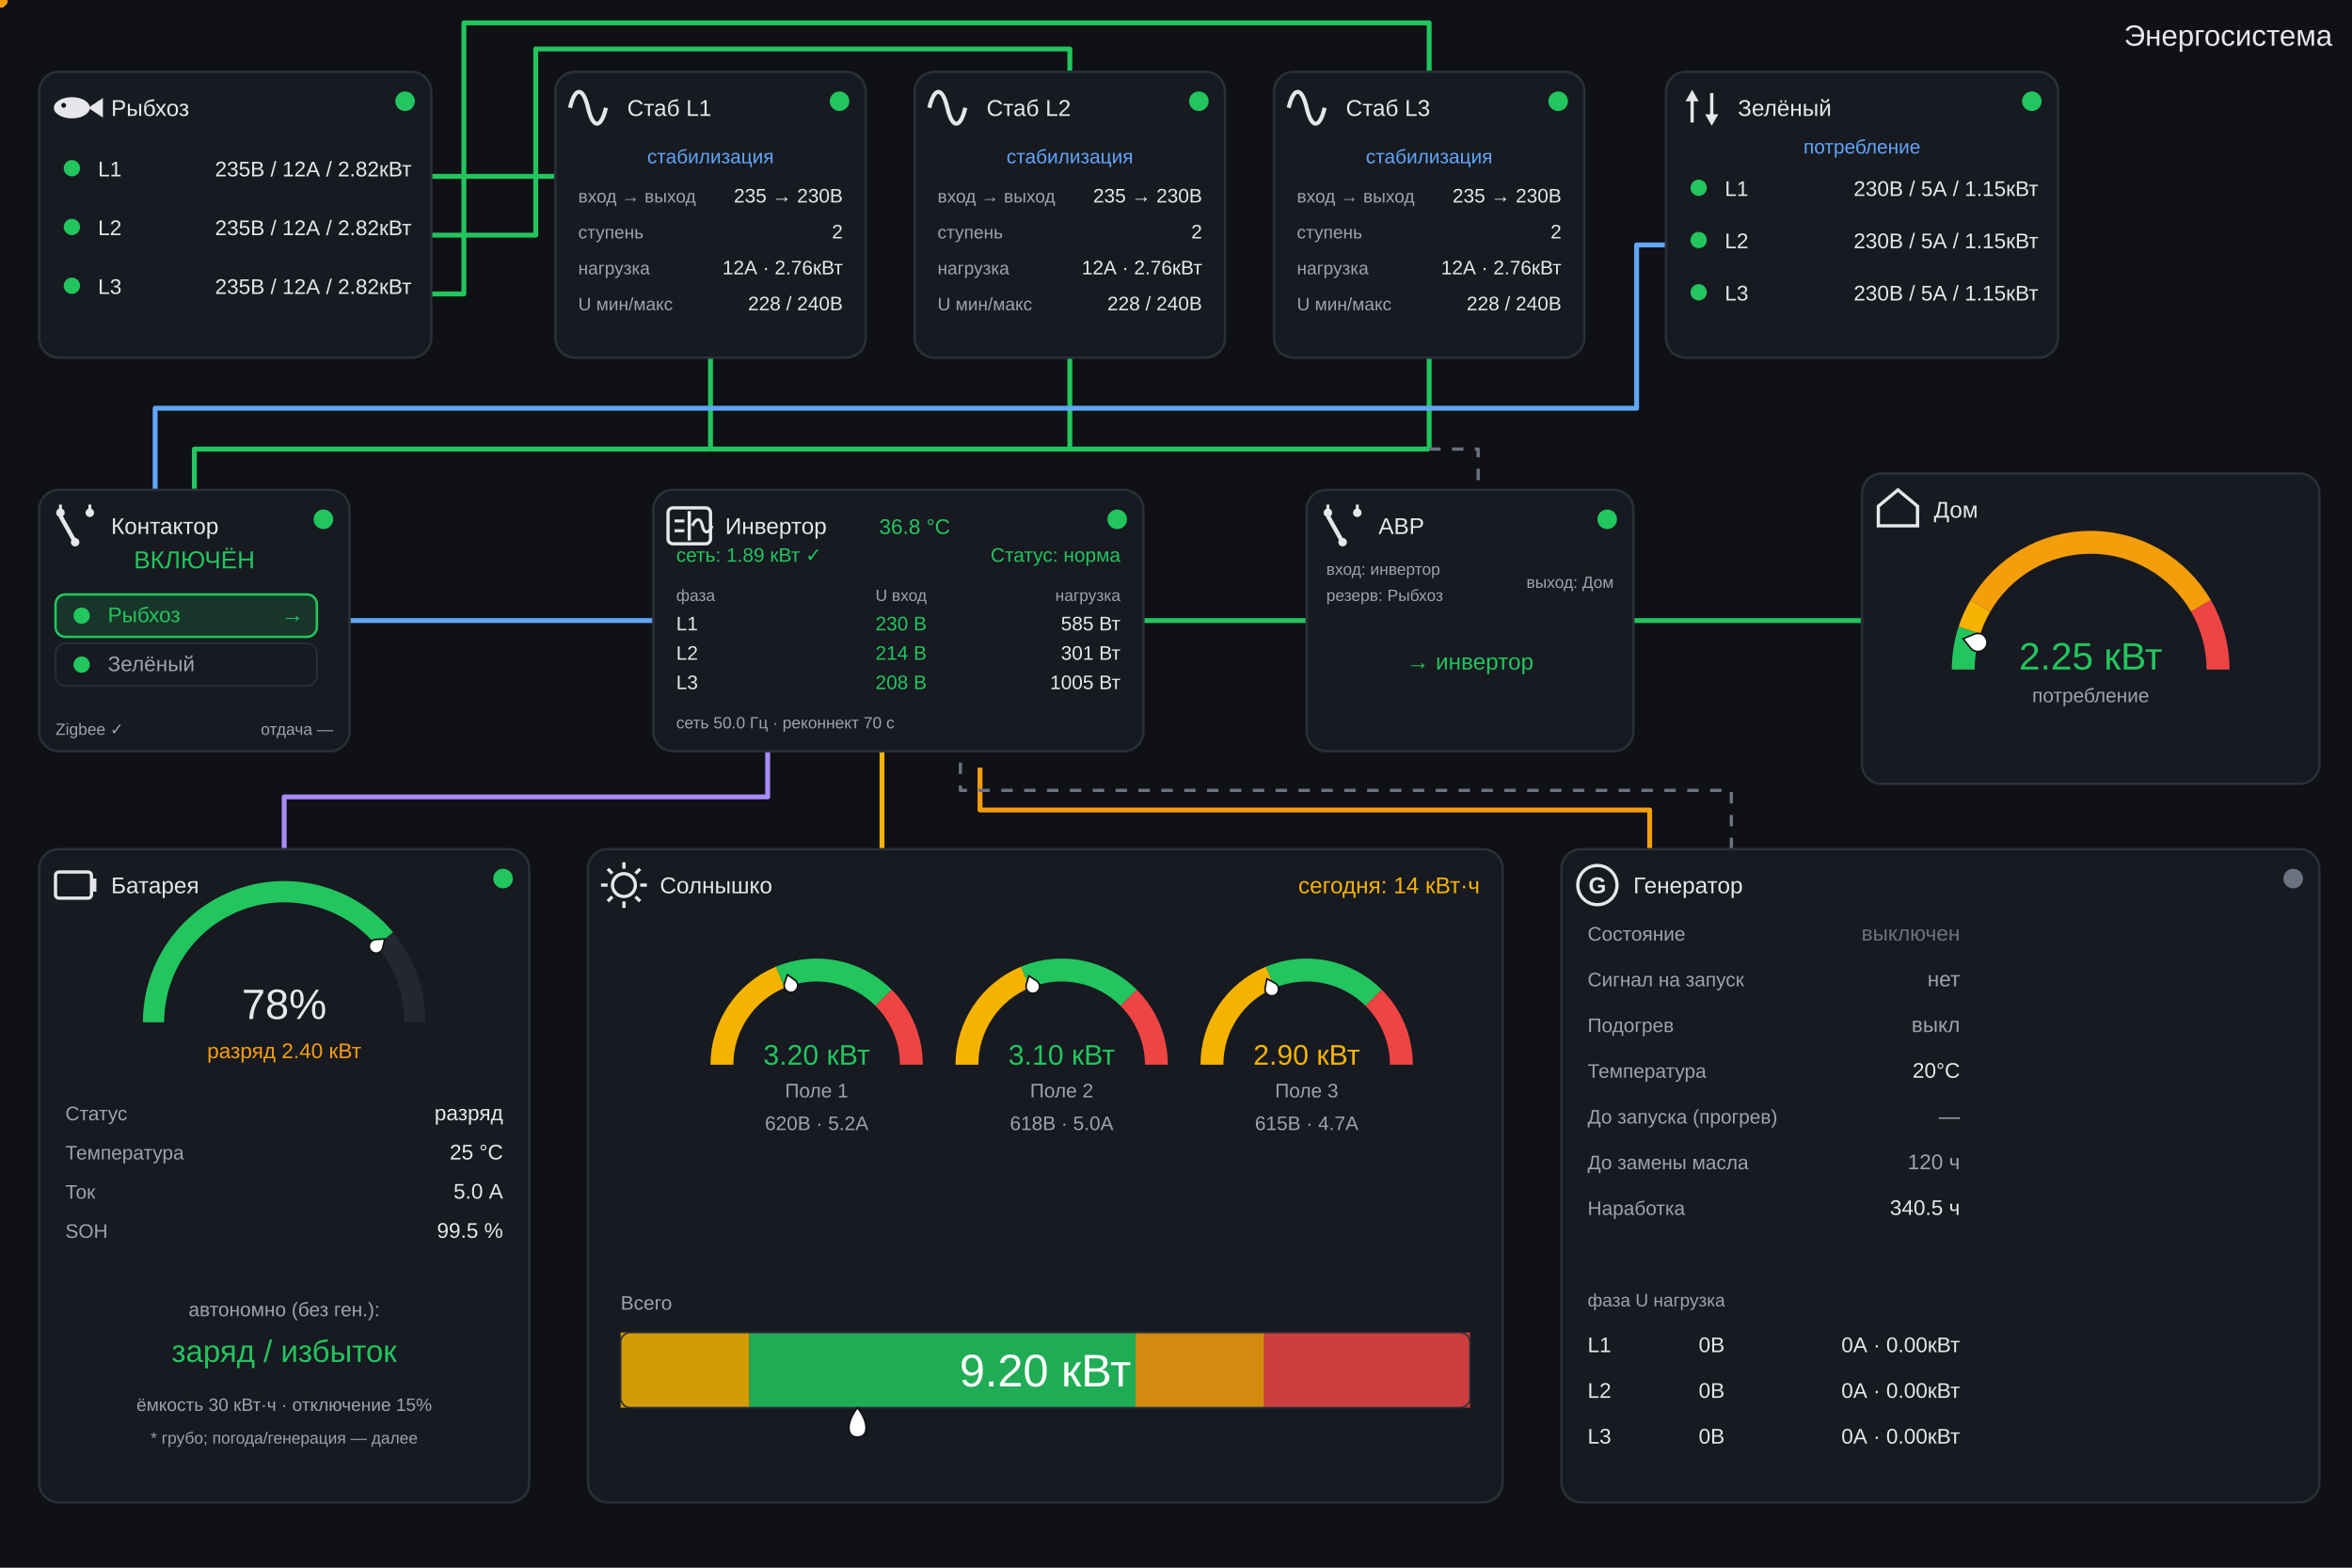
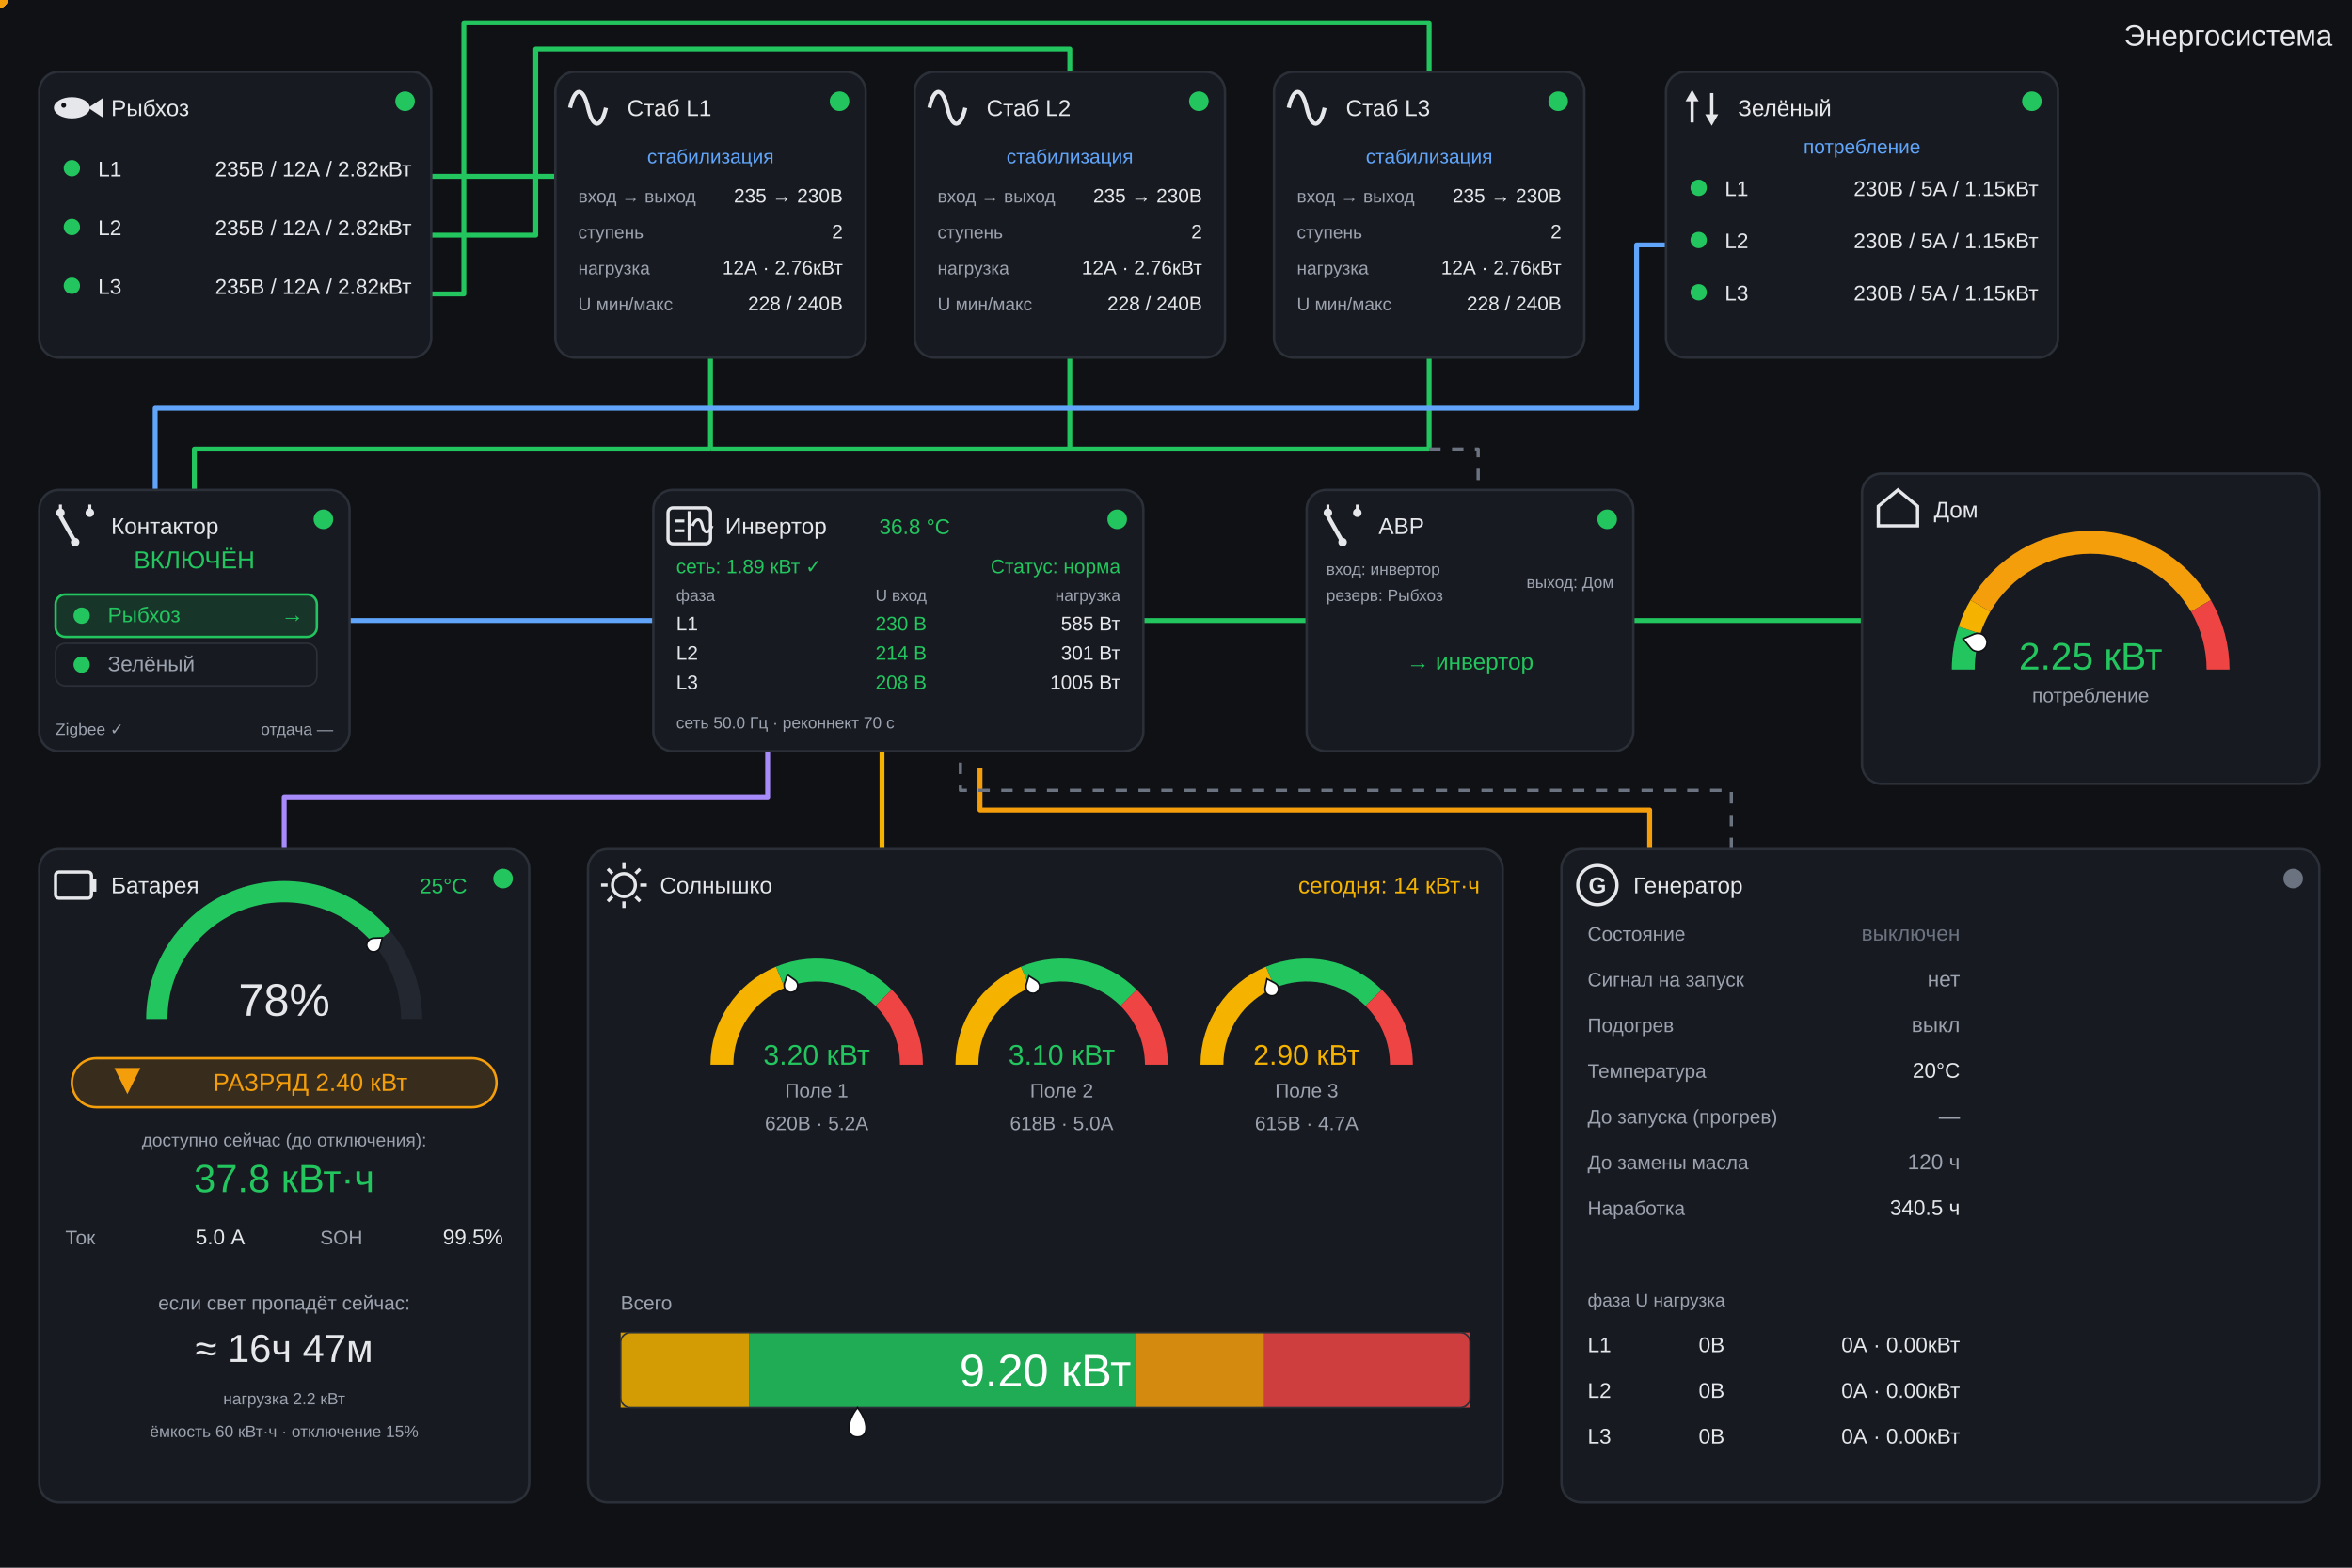
<svg xmlns="http://www.w3.org/2000/svg" viewBox="0 0 1440 960" font-family="Arial,Helvetica,sans-serif">
  <rect x="0" y="0" width="1440" height="960" fill="#0f1115" />
  <text x="1428" y="28" font-size="18" fill="#e5e7eb" text-anchor="end">Энергосистема</text>
  <polyline fill="none" stroke="#22c55e" stroke-width="3" stroke-linejoin="round" points="264,108 340,108 " />
  <circle r="4.5" fill="#22c55e">
    <animateMotion dur="1.46s" repeatCount="indefinite" begin="-0.00s" path="M 264,108 340,108" />
  </circle>
  <polyline fill="none" stroke="#22c55e" stroke-width="3" stroke-linejoin="round" points="264,144 328,144 328,30 655,30 655,44 " />
  <circle r="4.5" fill="#22c55e">
    <animateMotion dur="9.98s" repeatCount="indefinite" begin="-0.00s" path="M 264,144 328,144 328,30 655,30 655,44" />
  </circle>
  <circle r="4.5" fill="#22c55e">
    <animateMotion dur="9.98s" repeatCount="indefinite" begin="-2.00s" path="M 264,144 328,144 328,30 655,30 655,44" />
  </circle>
  <circle r="4.5" fill="#22c55e">
    <animateMotion dur="9.98s" repeatCount="indefinite" begin="-3.99s" path="M 264,144 328,144 328,30 655,30 655,44" />
  </circle>
  <circle r="4.5" fill="#22c55e">
    <animateMotion dur="9.98s" repeatCount="indefinite" begin="-5.99s" path="M 264,144 328,144 328,30 655,30 655,44" />
  </circle>
  <circle r="4.5" fill="#22c55e">
    <animateMotion dur="9.98s" repeatCount="indefinite" begin="-7.98s" path="M 264,144 328,144 328,30 655,30 655,44" />
  </circle>
  <polyline fill="none" stroke="#22c55e" stroke-width="3" stroke-linejoin="round" points="264,180 284,180 284,14 875,14 875,44 " />
  <circle r="4.5" fill="#22c55e">
    <animateMotion dur="15.52s" repeatCount="indefinite" begin="-0.00s" path="M 264,180 284,180 284,14 875,14 875,44" />
  </circle>
  <circle r="4.5" fill="#22c55e">
    <animateMotion dur="15.52s" repeatCount="indefinite" begin="-2.22s" path="M 264,180 284,180 284,14 875,14 875,44" />
  </circle>
  <circle r="4.5" fill="#22c55e">
    <animateMotion dur="15.52s" repeatCount="indefinite" begin="-4.43s" path="M 264,180 284,180 284,14 875,14 875,44" />
  </circle>
  <circle r="4.5" fill="#22c55e">
    <animateMotion dur="15.52s" repeatCount="indefinite" begin="-6.65s" path="M 264,180 284,180 284,14 875,14 875,44" />
  </circle>
  <circle r="4.5" fill="#22c55e">
    <animateMotion dur="15.52s" repeatCount="indefinite" begin="-8.87s" path="M 264,180 284,180 284,14 875,14 875,44" />
  </circle>
  <circle r="4.5" fill="#22c55e">
    <animateMotion dur="15.52s" repeatCount="indefinite" begin="-11.09s" path="M 264,180 284,180 284,14 875,14 875,44" />
  </circle>
  <circle r="4.5" fill="#22c55e">
    <animateMotion dur="15.52s" repeatCount="indefinite" begin="-13.30s" path="M 264,180 284,180 284,14 875,14 875,44" />
  </circle>
  <polyline fill="none" stroke="#22c55e" stroke-width="3" stroke-linejoin="round" points="435,219 435,275 " />
  <circle r="4.5" fill="#22c55e">
    <animateMotion dur="0.92s" repeatCount="indefinite" begin="-0.00s" path="M 435,219 435,275" />
  </circle>
  <polyline fill="none" stroke="#22c55e" stroke-width="3" stroke-linejoin="round" points="655,219 655,275 " />
  <circle r="4.5" fill="#22c55e">
    <animateMotion dur="0.92s" repeatCount="indefinite" begin="-0.00s" path="M 655,219 655,275" />
  </circle>
  <polyline fill="none" stroke="#22c55e" stroke-width="3" stroke-linejoin="round" points="875,219 875,275 " />
  <circle r="4.5" fill="#22c55e">
    <animateMotion dur="0.92s" repeatCount="indefinite" begin="-0.00s" path="M 875,219 875,275" />
  </circle>
  <polyline fill="none" stroke="#22c55e" stroke-width="3" stroke-linejoin="round" points="435,275 875,275 " />
  <polyline fill="none" stroke="#22c55e" stroke-width="3" stroke-linejoin="round" points="435,275 119,275 119,300 " />
  <circle r="4.5" fill="#22c55e">
    <animateMotion dur="5.59s" repeatCount="indefinite" begin="-0.00s" path="M 435,275 119,275 119,300" />
  </circle>
  <circle r="4.5" fill="#22c55e">
    <animateMotion dur="5.59s" repeatCount="indefinite" begin="-1.86s" path="M 435,275 119,275 119,300" />
  </circle>
  <circle r="4.5" fill="#22c55e">
    <animateMotion dur="5.59s" repeatCount="indefinite" begin="-3.73s" path="M 435,275 119,275 119,300" />
  </circle>
  <polyline fill="none" stroke="#6b7280" stroke-width="2" stroke-linejoin="round" stroke-dasharray="7 7" points="875,275 905,275 905,300 " />
  <polyline fill="none" stroke="#60a5fa" stroke-width="3" stroke-linejoin="round" points="1020,150 1002,150 1002,250 95,250 95,300 " />
  <circle r="4.5" fill="#60a5fa">
    <animateMotion dur="20.67s" repeatCount="indefinite" begin="-0.00s" path="M 1020,150 1002,150 1002,250 95,250 95,300" />
  </circle>
  <circle r="4.5" fill="#60a5fa">
    <animateMotion dur="20.67s" repeatCount="indefinite" begin="-2.07s" path="M 1020,150 1002,150 1002,250 95,250 95,300" />
  </circle>
  <circle r="4.5" fill="#60a5fa">
    <animateMotion dur="20.67s" repeatCount="indefinite" begin="-4.13s" path="M 1020,150 1002,150 1002,250 95,250 95,300" />
  </circle>
  <circle r="4.5" fill="#60a5fa">
    <animateMotion dur="20.67s" repeatCount="indefinite" begin="-6.20s" path="M 1020,150 1002,150 1002,250 95,250 95,300" />
  </circle>
  <circle r="4.5" fill="#60a5fa">
    <animateMotion dur="20.67s" repeatCount="indefinite" begin="-8.27s" path="M 1020,150 1002,150 1002,250 95,250 95,300" />
  </circle>
  <circle r="4.5" fill="#60a5fa">
    <animateMotion dur="20.67s" repeatCount="indefinite" begin="-10.34s" path="M 1020,150 1002,150 1002,250 95,250 95,300" />
  </circle>
  <circle r="4.5" fill="#60a5fa">
    <animateMotion dur="20.67s" repeatCount="indefinite" begin="-12.40s" path="M 1020,150 1002,150 1002,250 95,250 95,300" />
  </circle>
  <circle r="4.5" fill="#60a5fa">
    <animateMotion dur="20.67s" repeatCount="indefinite" begin="-14.47s" path="M 1020,150 1002,150 1002,250 95,250 95,300" />
  </circle>
  <circle r="4.5" fill="#60a5fa">
    <animateMotion dur="20.67s" repeatCount="indefinite" begin="-16.54s" path="M 1020,150 1002,150 1002,250 95,250 95,300" />
  </circle>
  <circle r="4.5" fill="#60a5fa">
    <animateMotion dur="20.67s" repeatCount="indefinite" begin="-18.61s" path="M 1020,150 1002,150 1002,250 95,250 95,300" />
  </circle>
  <polyline fill="none" stroke="#60a5fa" stroke-width="3" stroke-linejoin="round" points="214,380 400,380 " />
  <circle r="4.5" fill="#60a5fa">
    <animateMotion dur="3.58s" repeatCount="indefinite" begin="-0.00s" path="M 214,380 400,380" />
  </circle>
  <circle r="4.5" fill="#60a5fa">
    <animateMotion dur="3.58s" repeatCount="indefinite" begin="-1.79s" path="M 214,380 400,380" />
  </circle>
  <polyline fill="none" stroke="#22c55e" stroke-width="3" stroke-linejoin="round" points="700,380 800,380 " />
  <circle r="4.5" fill="#22c55e">
    <animateMotion dur="1.43s" repeatCount="indefinite" begin="-0.00s" path="M 700,380 800,380" />
  </circle>
  <polyline fill="none" stroke="#22c55e" stroke-width="3" stroke-linejoin="round" points="1000,380 1140,380 " />
  <circle r="4.5" fill="#22c55e">
    <animateMotion dur="2.30s" repeatCount="indefinite" begin="-0.00s" path="M 1000,380 1140,380" />
  </circle>
  <polyline fill="none" stroke="#a78bfa" stroke-width="3" stroke-linejoin="round" points="174,520 174,488 470,488 470,460 " />
  <circle r="4.5" fill="#a78bfa">
    <animateMotion dur="6.40s" repeatCount="indefinite" begin="-0.00s" path="M 174,520 174,488 470,488 470,460" />
  </circle>
  <circle r="4.5" fill="#a78bfa">
    <animateMotion dur="6.40s" repeatCount="indefinite" begin="-2.13s" path="M 174,520 174,488 470,488 470,460" />
  </circle>
  <circle r="4.5" fill="#a78bfa">
    <animateMotion dur="6.40s" repeatCount="indefinite" begin="-4.27s" path="M 174,520 174,488 470,488 470,460" />
  </circle>
  <polyline fill="none" stroke="#f5b300" stroke-width="3" stroke-linejoin="round" points="540,520 540,460 " />
  <circle r="4.5" fill="#f5b300">
    <animateMotion dur="0.51s" repeatCount="indefinite" begin="-0.00s" path="M 540,520 540,460" />
  </circle>
  <polyline fill="none" stroke="#f59e0b" stroke-width="3" stroke-linejoin="round" points="1010,520 1010,496 600,496 600,470 " />
  <circle r="4.5" fill="#f59e0b">
    <animateMotion dur="10.70s" repeatCount="indefinite" begin="-0.00s" path="M 1010,520 1010,496 600,496 600,470" />
  </circle>
  <circle r="4.5" fill="#f59e0b">
    <animateMotion dur="10.70s" repeatCount="indefinite" begin="-2.67s" path="M 1010,520 1010,496 600,496 600,470" />
  </circle>
  <circle r="4.5" fill="#f59e0b">
    <animateMotion dur="10.70s" repeatCount="indefinite" begin="-5.35s" path="M 1010,520 1010,496 600,496 600,470" />
  </circle>
  <circle r="4.5" fill="#f59e0b">
    <animateMotion dur="10.70s" repeatCount="indefinite" begin="-8.02s" path="M 1010,520 1010,496 600,496 600,470" />
  </circle>
  <polyline fill="none" stroke="#6b7280" stroke-width="2" stroke-linejoin="round" stroke-dasharray="7 7" points="1060,520 1060,484 588,484 588,460 " />
  <rect x="24" y="44" width="240" height="175" rx="12" fill="#171a20" stroke="#2b2f38" stroke-width="1.5" />
  <g fill="#e5e7eb">
    <ellipse cx="44" cy="66" rx="11" ry="6.5" />
    <polygon points="54,66 63,60 63,72" />
  </g>
  <circle cx="39" cy="64.5" r="1.5" fill="#0f1115" />
  <text x="68" y="71" font-size="14" fill="#e5e7eb" text-anchor="start">Рыбхоз</text>
  <circle cx="248" cy="62" r="6" fill="#22c55e" />
  <circle cx="44" cy="103" r="5" fill="#22c55e" />
  <text x="60" y="108" font-size="13" fill="#e5e7eb" text-anchor="start">L1</text>
  <text x="252" y="108" font-size="13" fill="#e5e7eb" text-anchor="end">235В / 12А / 2.82кВт</text>
  <circle cx="44" cy="139" r="5" fill="#22c55e" />
  <text x="60" y="144" font-size="13" fill="#e5e7eb" text-anchor="start">L2</text>
  <text x="252" y="144" font-size="13" fill="#e5e7eb" text-anchor="end">235В / 12А / 2.82кВт</text>
  <circle cx="44" cy="175" r="5" fill="#22c55e" />
  <text x="60" y="180" font-size="13" fill="#e5e7eb" text-anchor="start">L3</text>
  <text x="252" y="180" font-size="13" fill="#e5e7eb" text-anchor="end">235В / 12А / 2.82кВт</text>
  <rect x="340" y="44" width="190" height="175" rx="12" fill="#171a20" stroke="#2b2f38" stroke-width="1.5" />
  <path d="M 349 66 c 3,-13 8,-13 11,0 c 3,13 8,13 11,0" fill="none" stroke="#e5e7eb" stroke-width="2.5" />
  <text x="384" y="71" font-size="14" fill="#e5e7eb" text-anchor="start">Стаб L1</text>
  <circle cx="514" cy="62" r="6" fill="#22c55e" />
  <text x="435" y="100" font-size="12" fill="#60a5fa" text-anchor="middle">стабилизация</text>
  <text x="354" y="124" font-size="11" fill="#9ca3af" text-anchor="start">вход → выход</text>
  <text x="516" y="124" font-size="12" fill="#e5e7eb" text-anchor="end">235 → 230В</text>
  <text x="354" y="146" font-size="11" fill="#9ca3af" text-anchor="start">ступень</text>
  <text x="516" y="146" font-size="12" fill="#e5e7eb" text-anchor="end">2</text>
  <text x="354" y="168" font-size="11" fill="#9ca3af" text-anchor="start">нагрузка</text>
  <text x="516" y="168" font-size="12" fill="#e5e7eb" text-anchor="end">12А · 2.76кВт</text>
  <text x="354" y="190" font-size="11" fill="#9ca3af" text-anchor="start">U мин/макс</text>
  <text x="516" y="190" font-size="12" fill="#e5e7eb" text-anchor="end">228 / 240В</text>
  <rect x="560" y="44" width="190" height="175" rx="12" fill="#171a20" stroke="#2b2f38" stroke-width="1.5" />
  <path d="M 569 66 c 3,-13 8,-13 11,0 c 3,13 8,13 11,0" fill="none" stroke="#e5e7eb" stroke-width="2.5" />
  <text x="604" y="71" font-size="14" fill="#e5e7eb" text-anchor="start">Стаб L2</text>
  <circle cx="734" cy="62" r="6" fill="#22c55e" />
  <text x="655" y="100" font-size="12" fill="#60a5fa" text-anchor="middle">стабилизация</text>
  <text x="574" y="124" font-size="11" fill="#9ca3af" text-anchor="start">вход → выход</text>
  <text x="736" y="124" font-size="12" fill="#e5e7eb" text-anchor="end">235 → 230В</text>
  <text x="574" y="146" font-size="11" fill="#9ca3af" text-anchor="start">ступень</text>
  <text x="736" y="146" font-size="12" fill="#e5e7eb" text-anchor="end">2</text>
  <text x="574" y="168" font-size="11" fill="#9ca3af" text-anchor="start">нагрузка</text>
  <text x="736" y="168" font-size="12" fill="#e5e7eb" text-anchor="end">12А · 2.76кВт</text>
  <text x="574" y="190" font-size="11" fill="#9ca3af" text-anchor="start">U мин/макс</text>
  <text x="736" y="190" font-size="12" fill="#e5e7eb" text-anchor="end">228 / 240В</text>
  <rect x="780" y="44" width="190" height="175" rx="12" fill="#171a20" stroke="#2b2f38" stroke-width="1.5" />
  <path d="M 789 66 c 3,-13 8,-13 11,0 c 3,13 8,13 11,0" fill="none" stroke="#e5e7eb" stroke-width="2.5" />
  <text x="824" y="71" font-size="14" fill="#e5e7eb" text-anchor="start">Стаб L3</text>
  <circle cx="954" cy="62" r="6" fill="#22c55e" />
  <text x="875" y="100" font-size="12" fill="#60a5fa" text-anchor="middle">стабилизация</text>
  <text x="794" y="124" font-size="11" fill="#9ca3af" text-anchor="start">вход → выход</text>
  <text x="956" y="124" font-size="12" fill="#e5e7eb" text-anchor="end">235 → 230В</text>
  <text x="794" y="146" font-size="11" fill="#9ca3af" text-anchor="start">ступень</text>
  <text x="956" y="146" font-size="12" fill="#e5e7eb" text-anchor="end">2</text>
  <text x="794" y="168" font-size="11" fill="#9ca3af" text-anchor="start">нагрузка</text>
  <text x="956" y="168" font-size="12" fill="#e5e7eb" text-anchor="end">12А · 2.76кВт</text>
  <text x="794" y="190" font-size="11" fill="#9ca3af" text-anchor="start">U мин/макс</text>
  <text x="956" y="190" font-size="12" fill="#e5e7eb" text-anchor="end">228 / 240В</text>
  <rect x="1020" y="44" width="240" height="175" rx="12" fill="#171a20" stroke="#2b2f38" stroke-width="1.5" />
  <line x1="1036" y1="75" x2="1036" y2="60" stroke="#e5e7eb" stroke-width="2" />
  <polygon points="1036,55 1032,62 1040,62" fill="#e5e7eb" />
  <line x1="1048" y1="57" x2="1048" y2="72" stroke="#e5e7eb" stroke-width="2" />
  <polygon points="1048,77 1052,70 1044,70" fill="#e5e7eb" />
  <text x="1064" y="71" font-size="14" fill="#e5e7eb" text-anchor="start">Зелёный</text>
  <circle cx="1244" cy="62" r="6" fill="#22c55e" />
  <text x="1140" y="94" font-size="12" fill="#60a5fa" text-anchor="middle">потребление</text>
  <circle cx="1040" cy="115" r="5" fill="#22c55e" />
  <text x="1056" y="120" font-size="13" fill="#e5e7eb" text-anchor="start">L1</text>
  <text x="1248" y="120" font-size="13" fill="#e5e7eb" text-anchor="end">230В / 5А / 1.15кВт</text>
  <circle cx="1040" cy="147" r="5" fill="#22c55e" />
  <text x="1056" y="152" font-size="13" fill="#e5e7eb" text-anchor="start">L2</text>
  <text x="1248" y="152" font-size="13" fill="#e5e7eb" text-anchor="end">230В / 5А / 1.15кВт</text>
  <circle cx="1040" cy="179" r="5" fill="#22c55e" />
  <text x="1056" y="184" font-size="13" fill="#e5e7eb" text-anchor="start">L3</text>
  <text x="1248" y="184" font-size="13" fill="#e5e7eb" text-anchor="end">230В / 5А / 1.15кВт</text>
  <rect x="24" y="300" width="190" height="160" rx="12" fill="#171a20" stroke="#2b2f38" stroke-width="1.5" />
  <circle cx="37" cy="314" r="2.6" fill="#e5e7eb" />
  <circle cx="55" cy="314" r="2.6" fill="#e5e7eb" />
  <circle cx="46" cy="332" r="2.6" fill="#e5e7eb" />
  <line x1="37" y1="314" x2="37" y2="309" stroke="#e5e7eb" stroke-width="1.8" />
  <line x1="55" y1="314" x2="55" y2="309" stroke="#e5e7eb" stroke-width="1.8" />
  <line x1="46" y1="332" x2="37" y2="316" stroke="#e5e7eb" stroke-width="2.6" />
  <text x="68" y="327" font-size="14" fill="#e5e7eb" text-anchor="start">Контактор</text>
  <circle cx="198" cy="318" r="6" fill="#22c55e" />
  <text x="119" y="348" font-size="15" fill="#22c55e" text-anchor="middle">ВКЛЮЧЁН</text>
  <rect x="34" y="364" width="160" height="26" rx="6" fill="#22c55e" fill-opacity="0.16" stroke="#22c55e" stroke-width="1.5" />
  <circle cx="50" cy="377" r="5" fill="#22c55e" />
  <text x="66" y="381" font-size="13" fill="#22c55e" text-anchor="start">Рыбхоз</text>
  <text x="186" y="381" font-size="14" fill="#22c55e" text-anchor="end">→</text>
  <rect x="34" y="394" width="160" height="26" rx="6" fill="none" stroke="#2b2f38" stroke-width="1" />
  <circle cx="50" cy="407" r="5" fill="#22c55e" />
  <text x="66" y="411" font-size="13" fill="#9ca3af" text-anchor="start">Зелёный</text>
  <text x="34" y="450" font-size="10" fill="#9ca3af" text-anchor="start">Zigbee ✓</text>
  <text x="204" y="450" font-size="10" fill="#9ca3af" text-anchor="end">отдача —</text>
  <rect x="400" y="300" width="300" height="160" rx="12" fill="#171a20" stroke="#2b2f38" stroke-width="1.5" />
  <rect x="409" y="311" width="26" height="22" rx="3" fill="none" stroke="#e5e7eb" stroke-width="2" />
  <line x1="422" y1="313" x2="422" y2="331" stroke="#e5e7eb" stroke-width="2" />
  <path d="M 424 322 c 2,-5 5,-5 6,0 c 1,5 4,5 6,0" fill="none" stroke="#e5e7eb" stroke-width="1.8" />
  <line x1="413" y1="319" x2="419" y2="319" stroke="#e5e7eb" stroke-width="1.8" />
  <line x1="413" y1="325" x2="419" y2="325" stroke="#e5e7eb" stroke-width="1.8" />
  <text x="444" y="327" font-size="14" fill="#e5e7eb" text-anchor="start">Инвертор</text>
  <circle cx="684" cy="318" r="6" fill="#22c55e" />
  <text x="560" y="327" font-size="13" fill="#22c55e" text-anchor="middle">36.8 °C</text>
-   <text x="414" y="344" font-size="12" fill="#22c55e" text-anchor="start">сеть: 1.89 кВт ✓</text>
-   <text x="686" y="344" font-size="12" fill="#22c55e" text-anchor="end">Статус: норма</text>
+   <text x="414" y="351" font-size="12" fill="#22c55e" text-anchor="start">сеть: 1.89 кВт ✓</text>
+   <text x="686" y="351" font-size="12" fill="#22c55e" text-anchor="end">Статус: норма</text>
  <text x="414" y="368" font-size="10" fill="#9ca3af" text-anchor="start">фаза</text>
  <text x="536" y="368" font-size="10" fill="#9ca3af" text-anchor="start">U вход</text>
  <text x="686" y="368" font-size="10" fill="#9ca3af" text-anchor="end">нагрузка</text>
  <text x="414" y="386" font-size="12" fill="#e5e7eb" text-anchor="start">L1</text>
  <text x="536" y="386" font-size="12" fill="#22c55e" text-anchor="start">230 В</text>
  <text x="686" y="386" font-size="12" fill="#e5e7eb" text-anchor="end">585 Вт</text>
  <text x="414" y="404" font-size="12" fill="#e5e7eb" text-anchor="start">L2</text>
  <text x="536" y="404" font-size="12" fill="#22c55e" text-anchor="start">214 В</text>
  <text x="686" y="404" font-size="12" fill="#e5e7eb" text-anchor="end">301 Вт</text>
  <text x="414" y="422" font-size="12" fill="#e5e7eb" text-anchor="start">L3</text>
  <text x="536" y="422" font-size="12" fill="#22c55e" text-anchor="start">208 В</text>
  <text x="686" y="422" font-size="12" fill="#e5e7eb" text-anchor="end">1005 Вт</text>
  <text x="414" y="446" font-size="10" fill="#9ca3af" text-anchor="start">сеть 50.0 Гц · реконнект 70 с</text>
  <rect x="800" y="300" width="200" height="160" rx="12" fill="#171a20" stroke="#2b2f38" stroke-width="1.5" />
  <circle cx="813" cy="314" r="2.6" fill="#e5e7eb" />
  <circle cx="831" cy="314" r="2.6" fill="#e5e7eb" />
  <circle cx="822" cy="332" r="2.6" fill="#e5e7eb" />
  <line x1="813" y1="314" x2="813" y2="309" stroke="#e5e7eb" stroke-width="1.8" />
  <line x1="831" y1="314" x2="831" y2="309" stroke="#e5e7eb" stroke-width="1.8" />
  <line x1="822" y1="332" x2="813" y2="316" stroke="#e5e7eb" stroke-width="2.6" />
  <text x="844" y="327" font-size="14" fill="#e5e7eb" text-anchor="start">АВР</text>
  <circle cx="984" cy="318" r="6" fill="#22c55e" />
  <text x="812" y="352" font-size="10" fill="#9ca3af" text-anchor="start">вход: инвертор</text>
  <text x="812" y="368" font-size="10" fill="#9ca3af" text-anchor="start">резерв: Рыбхоз</text>
  <text x="988" y="360" font-size="10" fill="#9ca3af" text-anchor="end">выход: Дом</text>
  <text x="900" y="410" font-size="14" fill="#22c55e" text-anchor="middle">→ инвертор</text>
  <rect x="1140" y="290" width="280" height="190" rx="12" fill="#171a20" stroke="#2b2f38" stroke-width="1.5" />
  <path d="M 1150 322 L 1150 310 L 1162 300 L 1174 310 L 1174 322 Z" fill="none" stroke="#e5e7eb" stroke-width="2" />
  <text x="1184" y="317" font-size="14" fill="#e5e7eb" text-anchor="start">Дом</text>
  <path fill="none" stroke="#23272f" stroke-width="14" stroke-linecap="butt" d="M 1202.0 410.0 A 78 78 0 0 1 1358.0 410.0" />
  <path fill="none" stroke="#22c55e" stroke-width="14" stroke-linecap="butt" d="M 1202.0 410.0 A 78 78 0 0 1 1205.8 385.9" />
  <path fill="none" stroke="#f5b300" stroke-width="14" stroke-linecap="butt" d="M 1205.8 385.9 A 78 78 0 0 1 1212.5 371.0" />
  <path fill="none" stroke="#f59e0b" stroke-width="14" stroke-linecap="butt" d="M 1212.5 371.0 A 78 78 0 0 1 1347.5 371.0" />
  <path fill="none" stroke="#ef4444" stroke-width="14" stroke-linecap="butt" d="M 1347.5 371.0 A 78 78 0 0 1 1358.0 410.0" />
  <path d="M 1201.9,391.2 L 1208.7,388.3 L 1210.2,387.9 L 1211.8,387.9 L 1213.3,388.3 L 1214.6,389.1 L 1215.6,390.3 L 1216.3,391.7 L 1216.6,393.2 L 1216.4,394.7 L 1215.9,396.2 L 1214.9,397.4 L 1213.7,398.3 L 1212.2,398.9 L 1210.7,399.0 L 1209.2,398.7 L 1207.8,398.1 L 1206.6,397.0 Z" fill="#ffffff" stroke="#0f1115" stroke-width="1" />
  <text x="1280" y="410" font-size="23.4" fill="#22c55e" text-anchor="middle">2.25 кВт</text>
  <text x="1280" y="430" font-size="12" fill="#9ca3af" text-anchor="middle">потребление</text>
  <rect x="24" y="520" width="300" height="400" rx="12" fill="#171a20" stroke="#2b2f38" stroke-width="1.5" />
  <rect x="34" y="534" width="22" height="16" rx="2" fill="none" stroke="#e5e7eb" stroke-width="2" />
  <rect x="56" y="538" width="3" height="8" fill="#e5e7eb" />
  <text x="68" y="547" font-size="14" fill="#e5e7eb" text-anchor="start">Батарея</text>
  <circle cx="308" cy="538" r="6" fill="#22c55e" />
-   <path fill="none" stroke="#23272f" stroke-width="13" stroke-linecap="butt" d="M 94.0 626.0 A 80 80 0 0 1 254.0 626.0" />
-   <path fill="none" stroke="#22c55e" stroke-width="13" stroke-linecap="butt" d="M 94.0 626.0 A 80 80 0 0 1 235.6 575.0" />
-   <path d="M 235.6,575.0 L 234.3,580.5 L 233.9,581.5 L 233.2,582.5 L 232.3,583.1 L 231.2,583.6 L 230.0,583.7 L 228.9,583.4 L 227.9,582.9 L 227.0,582.1 L 226.4,581.2 L 226.1,580.0 L 226.1,578.9 L 226.4,577.8 L 227.0,576.8 L 227.9,576.0 L 228.9,575.5 L 230.0,575.3 Z" fill="#ffffff" stroke="#0f1115" stroke-width="1" />
-   <text x="174" y="624" font-size="26" fill="#e5e7eb" text-anchor="middle">78%</text>
-   <text x="174" y="648" font-size="13" fill="#f59e0b" text-anchor="middle">разряд 2.40 кВт</text>
-   <text x="40" y="686" font-size="12" fill="#9ca3af" text-anchor="start">Статус</text>
-   <text x="308" y="686" font-size="13" fill="#e5e7eb" text-anchor="end">разряд</text>
-   <text x="40" y="710" font-size="12" fill="#9ca3af" text-anchor="start">Температура</text>
-   <text x="308" y="710" font-size="13" fill="#e5e7eb" text-anchor="end">25 °C</text>
-   <text x="40" y="734" font-size="12" fill="#9ca3af" text-anchor="start">Ток</text>
-   <text x="308" y="734" font-size="13" fill="#e5e7eb" text-anchor="end">5.0 А</text>
-   <text x="40" y="758" font-size="12" fill="#9ca3af" text-anchor="start">SOH</text>
-   <text x="308" y="758" font-size="13" fill="#e5e7eb" text-anchor="end">99.5 %</text>
-   <text x="174" y="806" font-size="12" fill="#9ca3af" text-anchor="middle">автономно (без ген.):</text>
-   <text x="174" y="834" font-size="19" fill="#22c55e" text-anchor="middle">заряд / избыток</text>
-   <text x="174" y="864" font-size="11" fill="#9ca3af" text-anchor="middle">ёмкость 30 кВт·ч · отключение 15%</text>
-   <text x="174" y="884" font-size="10" fill="#9ca3af" text-anchor="middle">* грубо; погода/генерация — далее</text>
+   <text x="286" y="547" font-size="13" fill="#22c55e" text-anchor="end">25°C</text>
+   <path fill="none" stroke="#23272f" stroke-width="13" stroke-linecap="butt" d="M 96.0 624.0 A 78 78 0 0 1 252.0 624.0" />
+   <path fill="none" stroke="#22c55e" stroke-width="13" stroke-linecap="butt" d="M 96.0 624.0 A 78 78 0 0 1 234.1 574.3" />
+   <path d="M 234.1,574.3 L 232.8,579.7 L 232.4,580.8 L 231.7,581.7 L 230.7,582.4 L 229.7,582.8 L 228.5,582.9 L 227.4,582.7 L 226.3,582.2 L 225.5,581.4 L 224.9,580.4 L 224.5,579.3 L 224.5,578.2 L 224.9,577.0 L 225.5,576.1 L 226.3,575.3 L 227.4,574.8 L 228.5,574.5 Z" fill="#ffffff" stroke="#0f1115" stroke-width="1" />
+   <text x="174" y="622" font-size="28" fill="#e5e7eb" text-anchor="middle">78%</text>
+   <rect x="44" y="648" width="260" height="30" rx="15" fill="#f59e0b" fill-opacity="0.15" stroke="#f59e0b" stroke-width="1.5" />
+   <polygon points="70,654 78,670 86,654" fill="#f59e0b" />
+   <text x="190" y="668" font-size="15" fill="#f59e0b" text-anchor="middle">РАЗРЯД 2.40 кВт</text>
+   <text x="174" y="702" font-size="11" fill="#9ca3af" text-anchor="middle">доступно сейчас (до отключения):</text>
+   <text x="174" y="730" font-size="24" fill="#22c55e" text-anchor="middle">37.8 кВт·ч</text>
+   <text x="40" y="762" font-size="12" fill="#9ca3af" text-anchor="start">Ток</text>
+   <text x="150" y="762" font-size="13" fill="#e5e7eb" text-anchor="end">5.0 А</text>
+   <text x="196" y="762" font-size="12" fill="#9ca3af" text-anchor="start">SOH</text>
+   <text x="308" y="762" font-size="13" fill="#e5e7eb" text-anchor="end">99.5%</text>
+   <text x="174" y="802" font-size="12" fill="#9ca3af" text-anchor="middle">если свет пропадёт сейчас:</text>
+   <text x="174" y="834" font-size="24" fill="#e5e7eb" text-anchor="middle">≈ 16ч 47м</text>
+   <text x="174" y="860" font-size="10" fill="#9ca3af" text-anchor="middle">нагрузка 2.2 кВт</text>
+   <text x="174" y="880" font-size="10" fill="#9ca3af" text-anchor="middle">ёмкость 60 кВт·ч · отключение 15%</text>
  <rect x="360" y="520" width="560" height="400" rx="12" fill="#171a20" stroke="#2b2f38" stroke-width="1.5" />
  <circle cx="382" cy="542" r="7" fill="none" stroke="#e5e7eb" stroke-width="2" />
  <line x1="392.0" y1="542.0" x2="396.0" y2="542.0" stroke="#e5e7eb" stroke-width="2" />
  <line x1="389.1" y1="534.9" x2="391.9" y2="532.1" stroke="#e5e7eb" stroke-width="2" />
  <line x1="382.0" y1="532.0" x2="382.0" y2="528.0" stroke="#e5e7eb" stroke-width="2" />
  <line x1="374.9" y1="534.9" x2="372.1" y2="532.1" stroke="#e5e7eb" stroke-width="2" />
  <line x1="372.0" y1="542.0" x2="368.0" y2="542.0" stroke="#e5e7eb" stroke-width="2" />
  <line x1="374.9" y1="549.1" x2="372.1" y2="551.9" stroke="#e5e7eb" stroke-width="2" />
  <line x1="382.0" y1="552.0" x2="382.0" y2="556.0" stroke="#e5e7eb" stroke-width="2" />
  <line x1="389.1" y1="549.1" x2="391.9" y2="551.9" stroke="#e5e7eb" stroke-width="2" />
  <text x="404" y="547" font-size="14" fill="#e5e7eb" text-anchor="start">Солнышко</text>
  <text x="906" y="547" font-size="14" fill="#f5b300" text-anchor="end">сегодня: 14 кВт·ч</text>
  <path fill="none" stroke="#23272f" stroke-width="14" stroke-linecap="butt" d="M 442.0 652.0 A 58 58 0 0 1 558.0 652.0" />
  <path fill="none" stroke="#f5b300" stroke-width="14" stroke-linecap="butt" d="M 442.0 652.0 A 58 58 0 0 1 477.8 598.4" />
  <path fill="none" stroke="#22c55e" stroke-width="14" stroke-linecap="butt" d="M 477.8 598.4 A 58 58 0 0 1 541.0 611.0" />
  <path fill="none" stroke="#ef4444" stroke-width="14" stroke-linecap="butt" d="M 541.0 611.0 A 58 58 0 0 1 558.0 652.0" />
  <path d="M 482.1,596.9 L 486.6,600.1 L 487.5,600.9 L 488.1,601.9 L 488.4,603.0 L 488.4,604.1 L 488.0,605.2 L 487.4,606.2 L 486.6,607.0 L 485.5,607.5 L 484.4,607.7 L 483.2,607.6 L 482.2,607.1 L 481.3,606.4 L 480.6,605.5 L 480.2,604.4 L 480.1,603.3 L 480.3,602.1 Z" fill="#ffffff" stroke="#0f1115" stroke-width="1" />
  <text x="500" y="652" font-size="17.4" fill="#22c55e" text-anchor="middle">3.20 кВт</text>
  <text x="500" y="672" font-size="12" fill="#9ca3af" text-anchor="middle">Поле 1</text>
  <text x="500" y="692" font-size="12" fill="#9ca3af" text-anchor="middle">620В · 5.2А</text>
  <path fill="none" stroke="#23272f" stroke-width="14" stroke-linecap="butt" d="M 592.0 652.0 A 58 58 0 0 1 708.0 652.0" />
  <path fill="none" stroke="#f5b300" stroke-width="14" stroke-linecap="butt" d="M 592.0 652.0 A 58 58 0 0 1 627.8 598.4" />
  <path fill="none" stroke="#22c55e" stroke-width="14" stroke-linecap="butt" d="M 627.8 598.4 A 58 58 0 0 1 691.0 611.0" />
  <path fill="none" stroke="#ef4444" stroke-width="14" stroke-linecap="butt" d="M 691.0 611.0 A 58 58 0 0 1 708.0 652.0" />
  <path d="M 629.9,597.6 L 634.6,600.6 L 635.5,601.4 L 636.1,602.4 L 636.5,603.5 L 636.5,604.6 L 636.2,605.7 L 635.6,606.7 L 634.8,607.5 L 633.8,608.1 L 632.7,608.3 L 631.5,608.2 L 630.4,607.9 L 629.5,607.2 L 628.8,606.3 L 628.3,605.2 L 628.2,604.1 L 628.3,603.0 Z" fill="#ffffff" stroke="#0f1115" stroke-width="1" />
  <text x="650" y="652" font-size="17.4" fill="#22c55e" text-anchor="middle">3.10 кВт</text>
  <text x="650" y="672" font-size="12" fill="#9ca3af" text-anchor="middle">Поле 2</text>
  <text x="650" y="692" font-size="12" fill="#9ca3af" text-anchor="middle">618В · 5.0А</text>
  <path fill="none" stroke="#23272f" stroke-width="14" stroke-linecap="butt" d="M 742.0 652.0 A 58 58 0 0 1 858.0 652.0" />
  <path fill="none" stroke="#f5b300" stroke-width="14" stroke-linecap="butt" d="M 742.0 652.0 A 58 58 0 0 1 777.8 598.4" />
  <path fill="none" stroke="#22c55e" stroke-width="14" stroke-linecap="butt" d="M 777.8 598.4 A 58 58 0 0 1 841.0 611.0" />
  <path fill="none" stroke="#ef4444" stroke-width="14" stroke-linecap="butt" d="M 841.0 611.0 A 58 58 0 0 1 858.0 652.0" />
  <path d="M 775.7,599.4 L 780.6,602.0 L 781.6,602.7 L 782.3,603.6 L 782.7,604.7 L 782.8,605.8 L 782.6,607.0 L 782.1,608.0 L 781.4,608.9 L 780.4,609.5 L 779.3,609.8 L 778.1,609.8 L 777.0,609.5 L 776.0,608.9 L 775.2,608.1 L 774.7,607.1 L 774.5,606.0 L 774.6,604.8 Z" fill="#ffffff" stroke="#0f1115" stroke-width="1" />
  <text x="800" y="652" font-size="17.4" fill="#f5b300" text-anchor="middle">2.90 кВт</text>
  <text x="800" y="672" font-size="12" fill="#9ca3af" text-anchor="middle">Поле 3</text>
  <text x="800" y="692" font-size="12" fill="#9ca3af" text-anchor="middle">615В · 4.7А</text>
  <text x="380" y="802" font-size="12" fill="#9ca3af" text-anchor="start">Всего</text>
  <rect x="380.0" y="816" width="78.8" height="46" fill="#f5b300" opacity="0.85" />
  <rect x="458.8" y="816" width="236.4" height="46" fill="#22c55e" opacity="0.85" />
  <rect x="695.2" y="816" width="78.8" height="46" fill="#f59e0b" opacity="0.85" />
  <rect x="773.9" y="816" width="126.1" height="46" fill="#ef4444" opacity="0.85" />
  <rect x="380" y="816" width="520" height="46" rx="6" fill="none" stroke="#2b2f38" stroke-width="1" />
  <path d="M 525.0,862 C 532.0,871 532.0,880 525.0,880 C 518.0,880 518.0,871 525.0,862 Z" fill="#ffffff" stroke="#0f1115" stroke-width="1" />
  <text x="640" y="849" font-size="28" fill="#ffffff" text-anchor="middle">9.20 кВт</text>
  <rect x="956" y="520" width="464" height="400" rx="12" fill="#171a20" stroke="#2b2f38" stroke-width="1.5" />
  <circle cx="978" cy="542" r="12" fill="none" stroke="#e5e7eb" stroke-width="2" />
  <text x="978" y="547" font-size="14" font-weight="bold" fill="#e5e7eb" text-anchor="middle">G</text>
  <text x="1000" y="547" font-size="14" fill="#e5e7eb" text-anchor="start">Генератор</text>
  <circle cx="1404" cy="538" r="6" fill="#6b7280" />
  <text x="972" y="576" font-size="12" fill="#9ca3af" text-anchor="start">Состояние</text>
  <text x="1200" y="576" font-size="13" fill="#6b7280" text-anchor="end">выключен</text>
  <text x="972" y="604" font-size="12" fill="#9ca3af" text-anchor="start">Сигнал на запуск</text>
  <text x="1200" y="604" font-size="13" fill="#9ca3af" text-anchor="end">нет</text>
  <text x="972" y="632" font-size="12" fill="#9ca3af" text-anchor="start">Подогрев</text>
  <text x="1200" y="632" font-size="13" fill="#9ca3af" text-anchor="end">выкл</text>
  <text x="972" y="660" font-size="12" fill="#9ca3af" text-anchor="start">Температура</text>
  <text x="1200" y="660" font-size="13" fill="#e5e7eb" text-anchor="end">20°C</text>
  <text x="972" y="688" font-size="12" fill="#9ca3af" text-anchor="start">До запуска (прогрев)</text>
  <text x="1200" y="688" font-size="13" fill="#9ca3af" text-anchor="end">—</text>
  <text x="972" y="716" font-size="12" fill="#9ca3af" text-anchor="start">До замены масла</text>
  <text x="1200" y="716" font-size="13" fill="#9ca3af" text-anchor="end">120 ч</text>
  <text x="972" y="744" font-size="12" fill="#9ca3af" text-anchor="start">Наработка</text>
  <text x="1200" y="744" font-size="13" fill="#e5e7eb" text-anchor="end">340.5 ч</text>
  <text x="972" y="800" font-size="11" fill="#9ca3af" text-anchor="start">фаза      U          нагрузка</text>
  <text x="972" y="828" font-size="13" fill="#e5e7eb" text-anchor="start">L1</text>
  <text x="1040" y="828" font-size="13" fill="#e5e7eb" text-anchor="start">0В</text>
  <text x="1200" y="828" font-size="13" fill="#e5e7eb" text-anchor="end">0А · 0.00кВт</text>
  <text x="972" y="856" font-size="13" fill="#e5e7eb" text-anchor="start">L2</text>
  <text x="1040" y="856" font-size="13" fill="#e5e7eb" text-anchor="start">0В</text>
  <text x="1200" y="856" font-size="13" fill="#e5e7eb" text-anchor="end">0А · 0.00кВт</text>
  <text x="972" y="884" font-size="13" fill="#e5e7eb" text-anchor="start">L3</text>
  <text x="1040" y="884" font-size="13" fill="#e5e7eb" text-anchor="start">0В</text>
  <text x="1200" y="884" font-size="13" fill="#e5e7eb" text-anchor="end">0А · 0.00кВт</text>
</svg>
